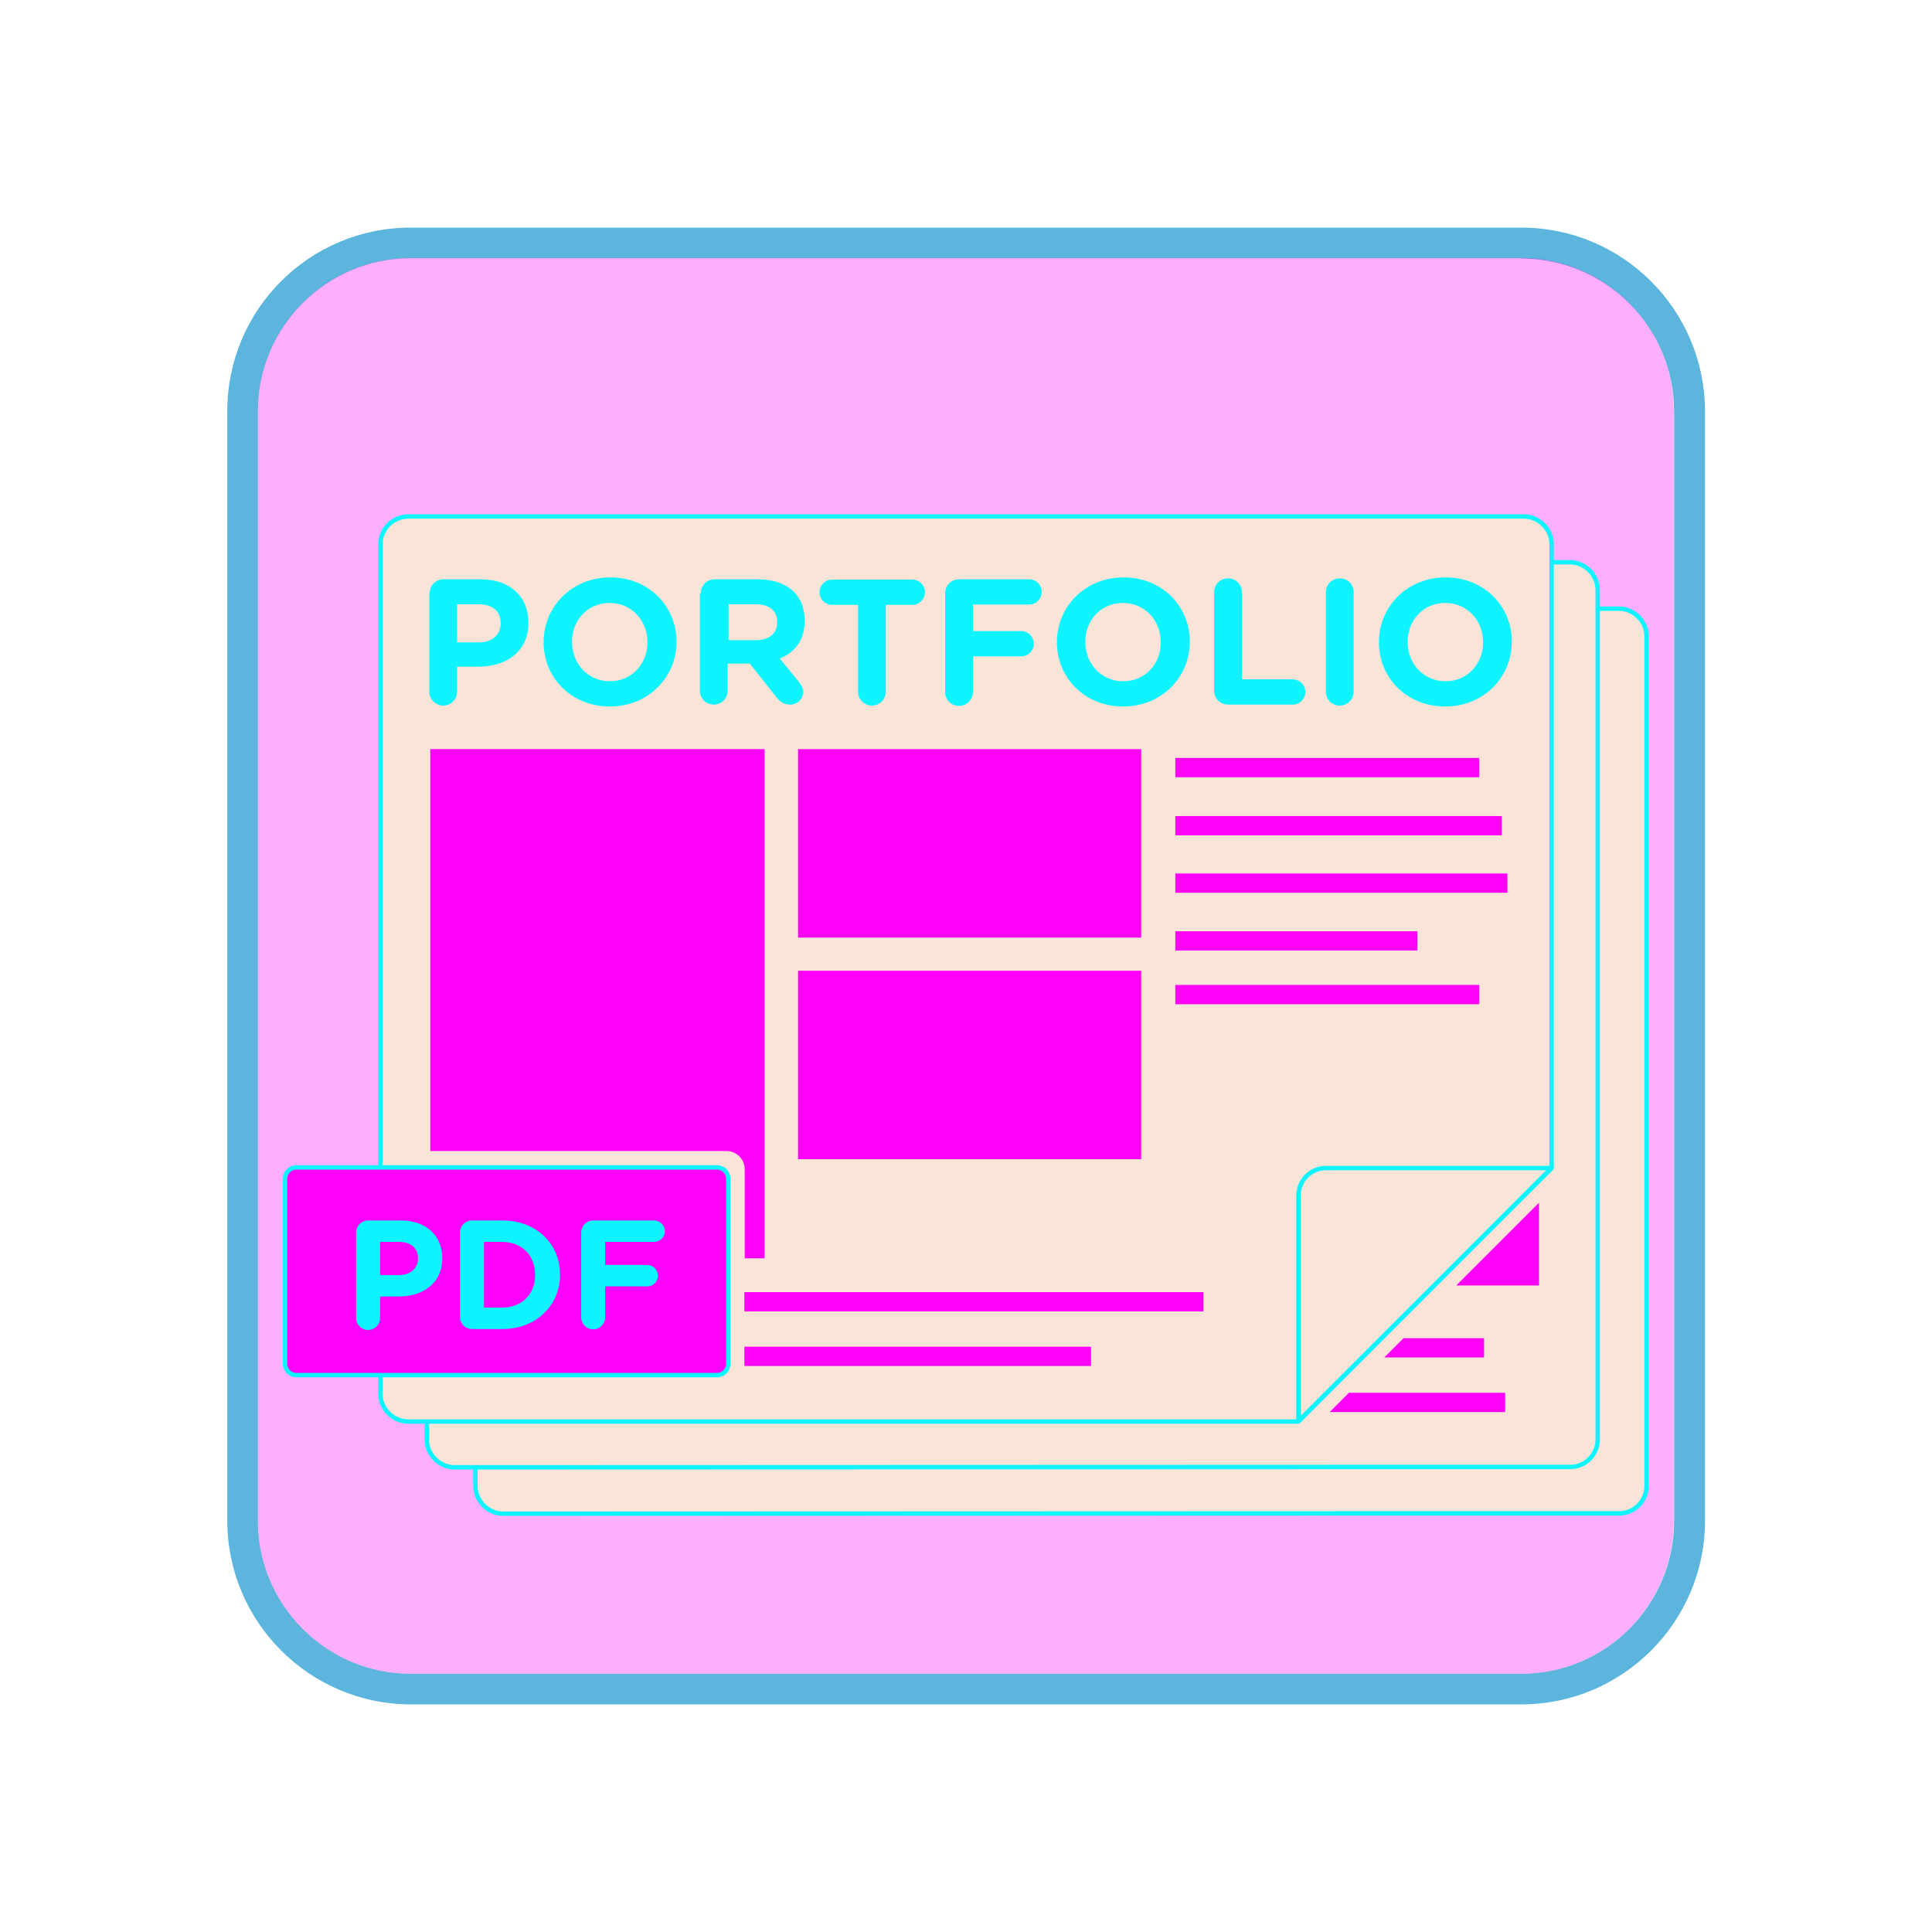
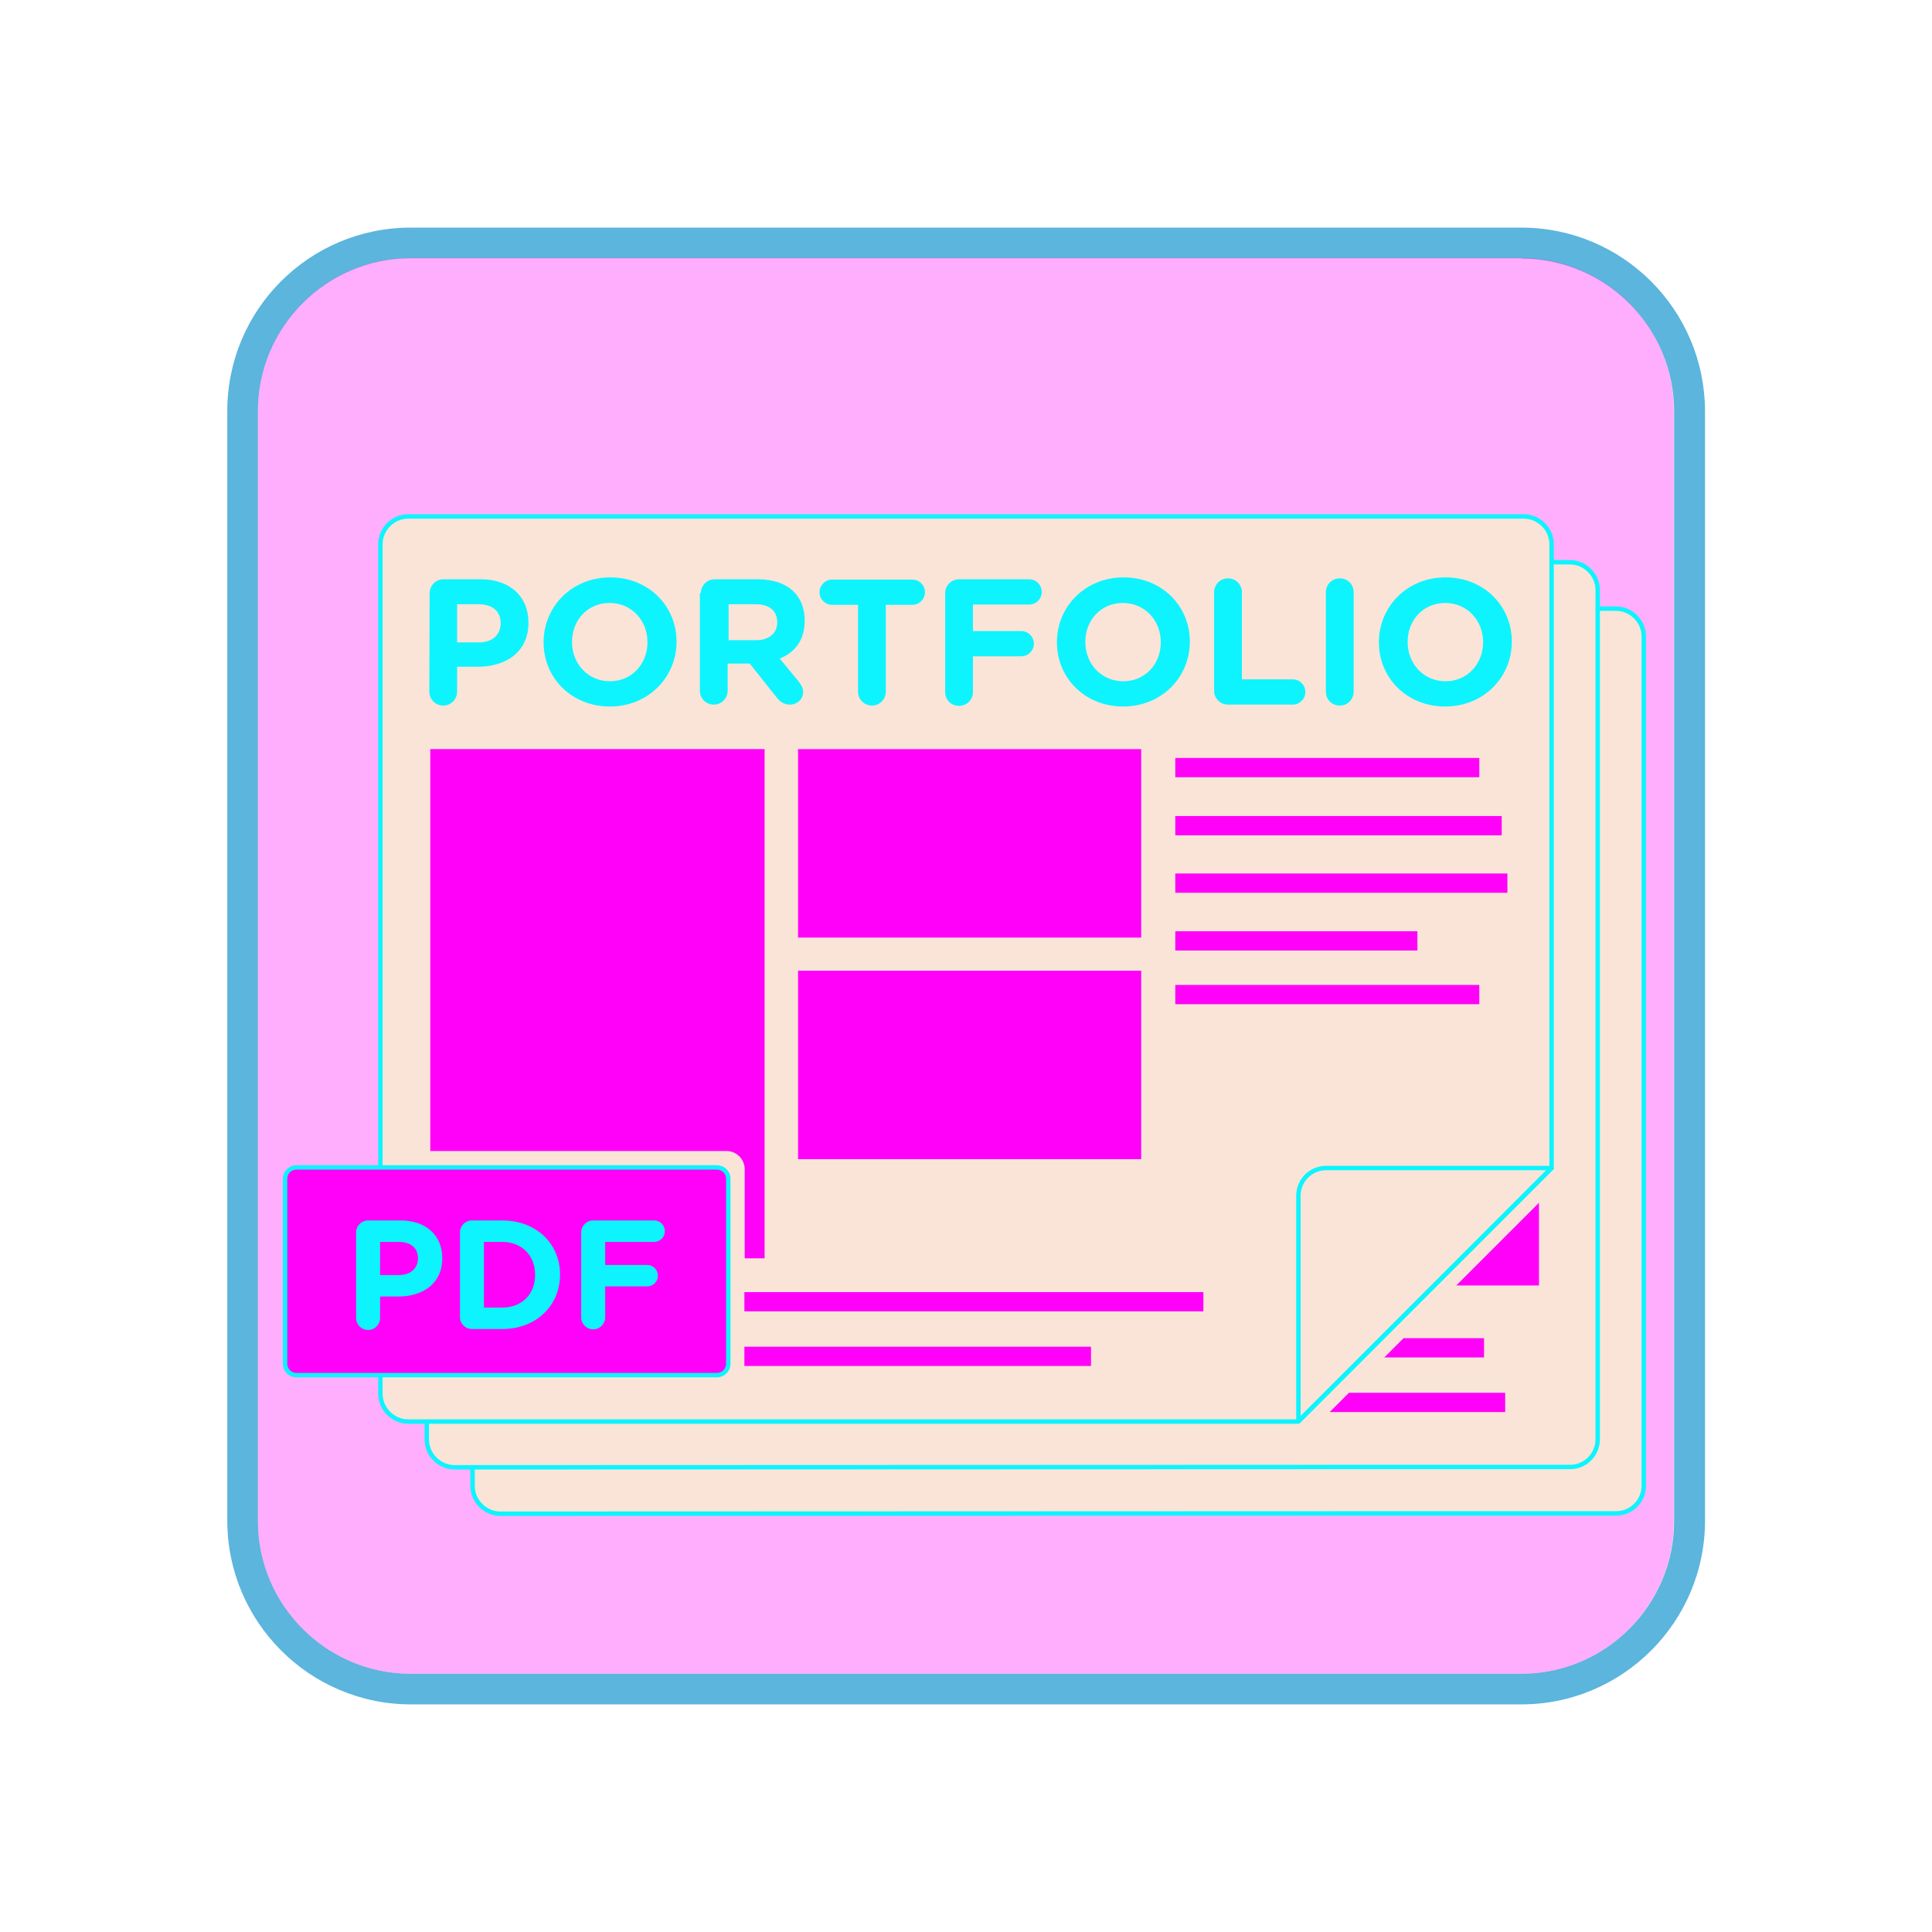
<svg xmlns="http://www.w3.org/2000/svg" version="1.1" id="Layer_1" x="0px" y="0px" viewBox="0 0 612 612" style="enable-background:new 0 0 612 612;" xml:space="preserve">
  <style type="text/css">
	.st0{fill:#5BB5DD;}
	.st1{opacity:0.32;fill:#FF00F9;enable-background:new    ;}
	.st2{fill:#F9E4D7;stroke:#0DF4FF;stroke-miterlimit:10;}
	.st3{fill:none;stroke:#0DF4FF;stroke-width:1.4;stroke-linecap:round;stroke-linejoin:round;stroke-miterlimit:10;}
	.st4{fill:#F9E4D7;}
	.st5{fill:none;stroke:#0DF4FF;stroke-width:1.4;stroke-linejoin:round;stroke-miterlimit:10;}
	.st6{fill:#FF00F9;}
	.st7{fill:none;stroke:#0DF4FF;stroke-width:1.4;stroke-miterlimit:10;}
	.st8{enable-background:new    ;}
	.st9{fill:#0DF4FF;}
</style>
  <g>
    <path class="st0" d="M481.9,81.9c26.6,0,48.4,21.7,48.4,48.4v351.5c0,26.6-21.7,48.4-48.4,48.4H130.1c-26.6,0-48.4-21.7-48.4-48.4   V130.2c0-26.6,21.7-48.4,48.4-48.4h351.8 M481.9,72.1H130.1C98,72.1,72,98.1,72,130.2v351.5c0,32.1,26.1,58.2,58.2,58.2h351.7   c32.1,0,58.2-26.1,58.2-58.2V130.2C540,98.1,514,72.1,481.9,72.1L481.9,72.1z" />
  </g>
  <path class="st1" d="M481.9,530.2H130.1c-26.6,0-48.4-21.7-48.4-48.4V130.1c0-26.6,21.7-48.4,48.4-48.4h351.7  c26.6,0,48.4,21.7,48.4,48.4v351.7C530.2,508.5,508.5,530.2,481.9,530.2z" />
  <g>
    <g>
      <g>
-         <path class="st2" d="M441.5,479.4h71.3c4.9,0,8.8-3.9,8.8-8.8v-71.4l0,0l0,0V201.6c0-4.8-4-8.8-8.8-8.8H159.4     c-4.8,0-8.8,4-8.8,8.8v269.1c0,4.8,4,8.8,8.8,8.8L441.5,479.4L441.5,479.4z" />
-         <path class="st3" d="M441.5,479.4h71.3c4.9,0,8.8-3.9,8.8-8.8v-71.4l0,0l0,0V201.6c0-4.8-4-8.8-8.8-8.8H159.4     c-4.8,0-8.8,4-8.8,8.8v269.1c0,4.8,4,8.8,8.8,8.8L441.5,479.4L441.5,479.4z" />
+         <path class="st2" d="M440.6,479.4h71.3c4.9,0,8.8-3.9,8.8-8.8v-71.4l0,0l0,0V201.6c0-4.8-4-8.8-8.8-8.8H158.5     c-4.8,0-8.8,4-8.8,8.8v269.1c0,4.8,4,8.8,8.8,8.8L440.6,479.4L440.6,479.4z" />
+         <path class="st3" d="M440.6,479.4h71.3c4.9,0,8.8-3.9,8.8-8.8v-71.4l0,0l0,0V201.6c0-4.8-4-8.8-8.8-8.8H158.5     c-4.8,0-8.8,4-8.8,8.8v269.1c0,4.8,4,8.8,8.8,8.8L440.6,479.4L440.6,479.4z" />
      </g>
    </g>
    <g>
      <g>
-         <path class="st2" d="M426,464.7h71.3c4.9,0,8.8-3.9,8.8-8.8v-71.4l0,0l0,0V186.9c0-4.8-4-8.8-8.8-8.8H144c-4.8,0-8.8,4-8.8,8.8     v269.1c0,4.8,4,8.8,8.8,8.8L426,464.7L426,464.7z" />
-         <path class="st3" d="M426,464.7h71.3c4.9,0,8.8-3.9,8.8-8.8v-71.4l0,0l0,0V186.9c0-4.8-4-8.8-8.8-8.8H144c-4.8,0-8.8,4-8.8,8.8     v269.1c0,4.8,4,8.8,8.8,8.8L426,464.7L426,464.7z" />
+         <path class="st2" d="M426,464.7h71.3c4.9,0,8.8-3.9,8.8-8.8v-71.4l0,0l0,0V186.9c0-4.8-4-8.8-8.8-8.8H144c-4.8,0-8.8,4-8.8,8.8     V456c0,4.8,4,8.8,8.8,8.8L426,464.7L426,464.7z" />
+         <path class="st3" d="M426,464.7h71.3c4.9,0,8.8-3.9,8.8-8.8v-71.4l0,0l0,0V186.9c0-4.8-4-8.8-8.8-8.8H144c-4.8,0-8.8,4-8.8,8.8     V456c0,4.8,4,8.8,8.8,8.8L426,464.7L426,464.7z" />
      </g>
    </g>
    <path class="st4" d="M491.5,370V172.4c0-4.8-4-8.8-8.8-8.8H129.3c-4.8,0-8.8,4-8.8,8.8v269.1c0,4.8,4,8.8,8.8,8.8h282L491.5,370z" />
    <path class="st5" d="M491.5,370V172.4c0-4.8-4-8.8-8.8-8.8H129.3c-4.8,0-8.8,4-8.8,8.8v269.1c0,4.8,4,8.8,8.8,8.8h282L491.5,370z" />
    <path class="st6" d="M227.1,435.6H93.9c-2,0-3.6-1.6-3.6-3.6v-58.6c0-2,1.6-3.6,3.6-3.6h133.2c2,0,3.6,1.6,3.6,3.6V432   C230.7,434,229.1,435.6,227.1,435.6z" />
    <path class="st3" d="M411.3,378.8v71.4l80.2-80.2h-71.4C415.2,370,411.3,373.9,411.3,378.8z" />
    <path class="st7" d="M227.1,435.6H93.9c-2,0-3.6-1.6-3.6-3.6v-58.6c0-2,1.6-3.6,3.6-3.6h133.2c2,0,3.6,1.6,3.6,3.6V432   C230.7,434,229.1,435.6,227.1,435.6z" />
    <g>
      <g class="st8">
-         <path class="st9" d="M112.8,390.4c0-2.1,1.7-3.8,3.8-3.8h10.3c8.2,0,13.2,4.9,13.2,11.9v0.1c0,8-6.2,12.1-13.9,12.1h-5.8v6.8     c0,2.1-1.7,3.8-3.8,3.8s-3.8-1.7-3.8-3.8V390.4z M126.4,403.9c3.8,0,6-2.3,6-5.2v-0.1c0-3.4-2.4-5.2-6.1-5.2h-5.9v10.5H126.4z" />
+         <path class="st9" d="M112.8,390.4c0-2.1,1.7-3.8,3.8-3.8h10.3c8.2,0,13.2,4.9,13.2,11.9v0.1c0,8-6.2,12.1-13.9,12.1h-5.8v6.8     c0,2.1-1.7,3.8-3.8,3.8s-3.8-1.7-3.8-3.8C112.8,417.5,112.8,390.4,112.8,390.4z M126.4,403.9c3.8,0,6-2.3,6-5.2v-0.1     c0-3.4-2.4-5.2-6.1-5.2h-5.9v10.5L126.4,403.9L126.4,403.9z" />
        <path class="st9" d="M145.7,390.4c0-2.1,1.7-3.8,3.8-3.8h9.6c10.8,0,18.3,7.4,18.3,17.1v0.1c0,9.7-7.5,17.2-18.3,17.2h-9.6     c-2.1,0-3.8-1.7-3.8-3.8V390.4z M159.1,414.2c6.2,0,10.4-4.2,10.4-10.3v-0.1c0-6.1-4.2-10.4-10.4-10.4h-5.8v20.8H159.1z" />
-         <path class="st9" d="M184.1,390.4c0-2.1,1.7-3.8,3.8-3.8h19.3c1.9,0,3.4,1.5,3.4,3.4s-1.5,3.4-3.4,3.4h-15.5v7.3H205     c1.9,0,3.4,1.5,3.4,3.4s-1.5,3.4-3.4,3.4h-13.3v9.8c0,2.1-1.7,3.8-3.8,3.8s-3.8-1.7-3.8-3.8V390.4z" />
+         <path class="st9" d="M184.1,390.4c0-2.1,1.7-3.8,3.8-3.8h19.3c1.9,0,3.4,1.5,3.4,3.4s-1.5,3.4-3.4,3.4h-15.5v7.3H205     c1.9,0,3.4,1.5,3.4,3.4s-1.5,3.4-3.4,3.4h-13.3v9.8c0,2.1-1.7,3.8-3.8,3.8s-3.8-1.7-3.8-3.8L184.1,390.4L184.1,390.4z" />
      </g>
    </g>
    <g>
-       <path class="st9" d="M136.1,187.9c0-2.4,1.9-4.4,4.4-4.4h11.8c9.4,0,15.1,5.6,15.1,13.7v0.1c0,9.2-7.1,13.9-16,13.9h-6.6v7.9    c0,2.4-1.9,4.4-4.4,4.4c-2.4,0-4.4-1.9-4.4-4.4V187.9z M151.7,203.5c4.4,0,6.9-2.6,6.9-6v-0.1c0-3.9-2.7-6-7.1-6h-6.7v12.1H151.7z    " />
+       <path class="st9" d="M136.1,187.9c0-2.4,1.9-4.4,4.4-4.4h11.8c9.4,0,15.1,5.6,15.1,13.7v0.1c0,9.2-7.1,13.9-16,13.9h-6.6v7.9    c0,2.4-1.9,4.4-4.4,4.4c-2.4,0-4.4-1.9-4.4-4.4L136.1,187.9L136.1,187.9z M151.7,203.5c4.4,0,6.9-2.6,6.9-6v-0.1    c0-3.9-2.7-6-7.1-6h-6.7v12.1H151.7z" />
      <path class="st9" d="M172.2,203.5v-0.1c0-11.2,8.9-20.5,21.1-20.5s21,9.1,21,20.3v0.1c0,11.2-8.9,20.5-21.1,20.5    S172.2,214.7,172.2,203.5z M205.1,203.5v-0.1c0-6.8-5-12.4-12-12.4s-11.9,5.5-11.9,12.3v0.1c0,6.8,5,12.4,12,12.4    C200.2,215.8,205.1,210.2,205.1,203.5z" />
-       <path class="st9" d="M222,187.9c0-2.4,1.9-4.4,4.4-4.4H240c5,0,8.9,1.4,11.5,4c2.2,2.2,3.4,5.3,3.4,9v0.1c0,6.2-3.1,10.1-7.9,12    l6,7.3c0.8,1.1,1.4,2,1.4,3.3c0,2.4-2,4-4.1,4c-2,0-3.3-1-4.3-2.3l-8.5-10.7h-7v8.6c0,2.4-1.9,4.4-4.4,4.4c-2.4,0-4.4-1.9-4.4-4.4    V187.9z M239.5,202.8c4.2,0,6.7-2.3,6.7-5.6v-0.1c0-3.7-2.6-5.7-6.8-5.7h-8.6v11.4H239.5z" />
-       <path class="st9" d="M272,191.6h-8.4c-2.2,0-4-1.8-4-4c0-2.2,1.8-4,4-4h25.4c2.2,0,4,1.8,4,4c0,2.2-1.8,4-4,4h-8.4v27.5    c0,2.4-1.9,4.4-4.4,4.4c-2.4,0-4.4-1.9-4.4-4.4V191.6z" />
-       <path class="st9" d="M299.4,187.9c0-2.4,1.9-4.4,4.4-4.4H326c2.2,0,4,1.8,4,4c0,2.2-1.8,4-4,4h-17.8v8.4h15.3c2.2,0,4,1.8,4,4    c0,2.2-1.8,4-4,4h-15.3v11.3c0,2.4-1.9,4.4-4.4,4.4s-4.4-1.9-4.4-4.4V187.9z" />
+       <path class="st9" d="M222,187.9c0-2.4,1.9-4.4,4.4-4.4H240c5,0,8.9,1.4,11.5,4c2.2,2.2,3.4,5.3,3.4,9v0.1c0,6.2-3.1,10.1-7.9,12    l6,7.3c0.8,1.1,1.4,2,1.4,3.3c0,2.4-2,4-4.1,4c-2,0-3.3-1-4.3-2.3l-8.5-10.7h-7v8.6c0,2.4-1.9,4.4-4.4,4.4c-2.4,0-4.4-1.9-4.4-4.4    v-30.9H222z M239.5,202.8c4.2,0,6.7-2.3,6.7-5.6v-0.1c0-3.7-2.6-5.7-6.8-5.7h-8.6v11.4L239.5,202.8L239.5,202.8z" />
+       <path class="st9" d="M272,191.6h-8.4c-2.2,0-4-1.8-4-4s1.8-4,4-4H289c2.2,0,4,1.8,4,4s-1.8,4-4,4h-8.4v27.5c0,2.4-1.9,4.4-4.4,4.4    c-2.4,0-4.4-1.9-4.4-4.4v-27.5H272z" />
+       <path class="st9" d="M299.4,187.9c0-2.4,1.9-4.4,4.4-4.4H326c2.2,0,4,1.8,4,4s-1.8,4-4,4h-17.8v8.4h15.3c2.2,0,4,1.8,4,4    s-1.8,4-4,4h-15.3v11.3c0,2.4-1.9,4.4-4.4,4.4s-4.4-1.9-4.4-4.4L299.4,187.9L299.4,187.9z" />
      <path class="st9" d="M334.8,203.5v-0.1c0-11.2,8.9-20.5,21.1-20.5s21,9.1,21,20.3v0.1c0,11.2-8.9,20.5-21.1,20.5    S334.8,214.7,334.8,203.5z M367.7,203.5v-0.1c0-6.8-5-12.4-12-12.4s-11.9,5.5-11.9,12.3v0.1c0,6.8,5,12.4,12,12.4    C362.9,215.8,367.7,210.2,367.7,203.5z" />
-       <path class="st9" d="M384.6,187.6c0-2.4,1.9-4.4,4.4-4.4c2.4,0,4.4,1.9,4.4,4.4v27.6h16.1c2.2,0,4,1.8,4,4s-1.8,4-4,4h-20.5    c-2.4,0-4.4-1.9-4.4-4.4V187.6z" />
+       <path class="st9" d="M384.6,187.6c0-2.4,1.9-4.4,4.4-4.4c2.4,0,4.4,1.9,4.4,4.4v27.6h16.1c2.2,0,4,1.8,4,4s-1.8,4-4,4H389    c-2.4,0-4.4-1.9-4.4-4.4V187.6z" />
      <path class="st9" d="M420,187.6c0-2.4,1.9-4.4,4.4-4.4s4.4,1.9,4.4,4.4v31.5c0,2.4-1.9,4.4-4.4,4.4s-4.4-1.9-4.4-4.4V187.6z" />
-       <path class="st9" d="M436.8,203.5v-0.1c0-11.2,8.9-20.5,21.1-20.5s21,9.1,21,20.3v0.1c0,11.2-8.9,20.5-21.1,20.5    S436.8,214.7,436.8,203.5z M469.8,203.5v-0.1c0-6.8-5-12.4-12-12.4s-11.9,5.5-11.9,12.3v0.1c0,6.8,5,12.4,12,12.4    C464.9,215.8,469.8,210.2,469.8,203.5z" />
+       <path class="st9" d="M436.8,203.5v-0.1c0-11.2,8.9-20.5,21.1-20.5s21,9.1,21,20.3v0.1c0,11.2-8.9,20.5-21.1,20.5    S436.8,214.7,436.8,203.5z M469.8,203.5v-0.1c0-6.8-5-12.4-12-12.4s-11.9,5.5-11.9,12.3v0.1c0,6.8,5,12.4,12,12.4    S469.8,210.2,469.8,203.5z" />
    </g>
    <path class="st6" d="M136.3,237.3v127.3h93.8c3.2,0,5.8,2.6,5.8,5.8v28.2h6.3V237.3H136.3z" />
    <rect x="252.8" y="237.3" class="st6" width="108.7" height="59.7" />
    <rect x="252.8" y="307.5" class="st6" width="108.7" height="59.7" />
    <rect x="235.8" y="426.6" class="st6" width="109.8" height="6.1" />
    <rect x="235.8" y="409.3" class="st6" width="145.4" height="6.1" />
    <rect x="372.3" y="240.1" class="st6" width="96.3" height="6.1" />
    <rect x="372.3" y="258.5" class="st6" width="103.4" height="6.1" />
    <rect x="372.3" y="312" class="st6" width="96.3" height="6.1" />
    <rect x="372.3" y="276.7" class="st6" width="105.2" height="6.1" />
    <rect x="372.3" y="295" class="st6" width="76.7" height="6.1" />
    <path class="st6" d="M461.3,407.2h26.2V381L461.3,407.2z M470.1,423.9h-25.5l-6.1,6.1h31.6V423.9z M421.2,447.3h55.6v-6.1h-49.5   L421.2,447.3z" />
  </g>
</svg>
